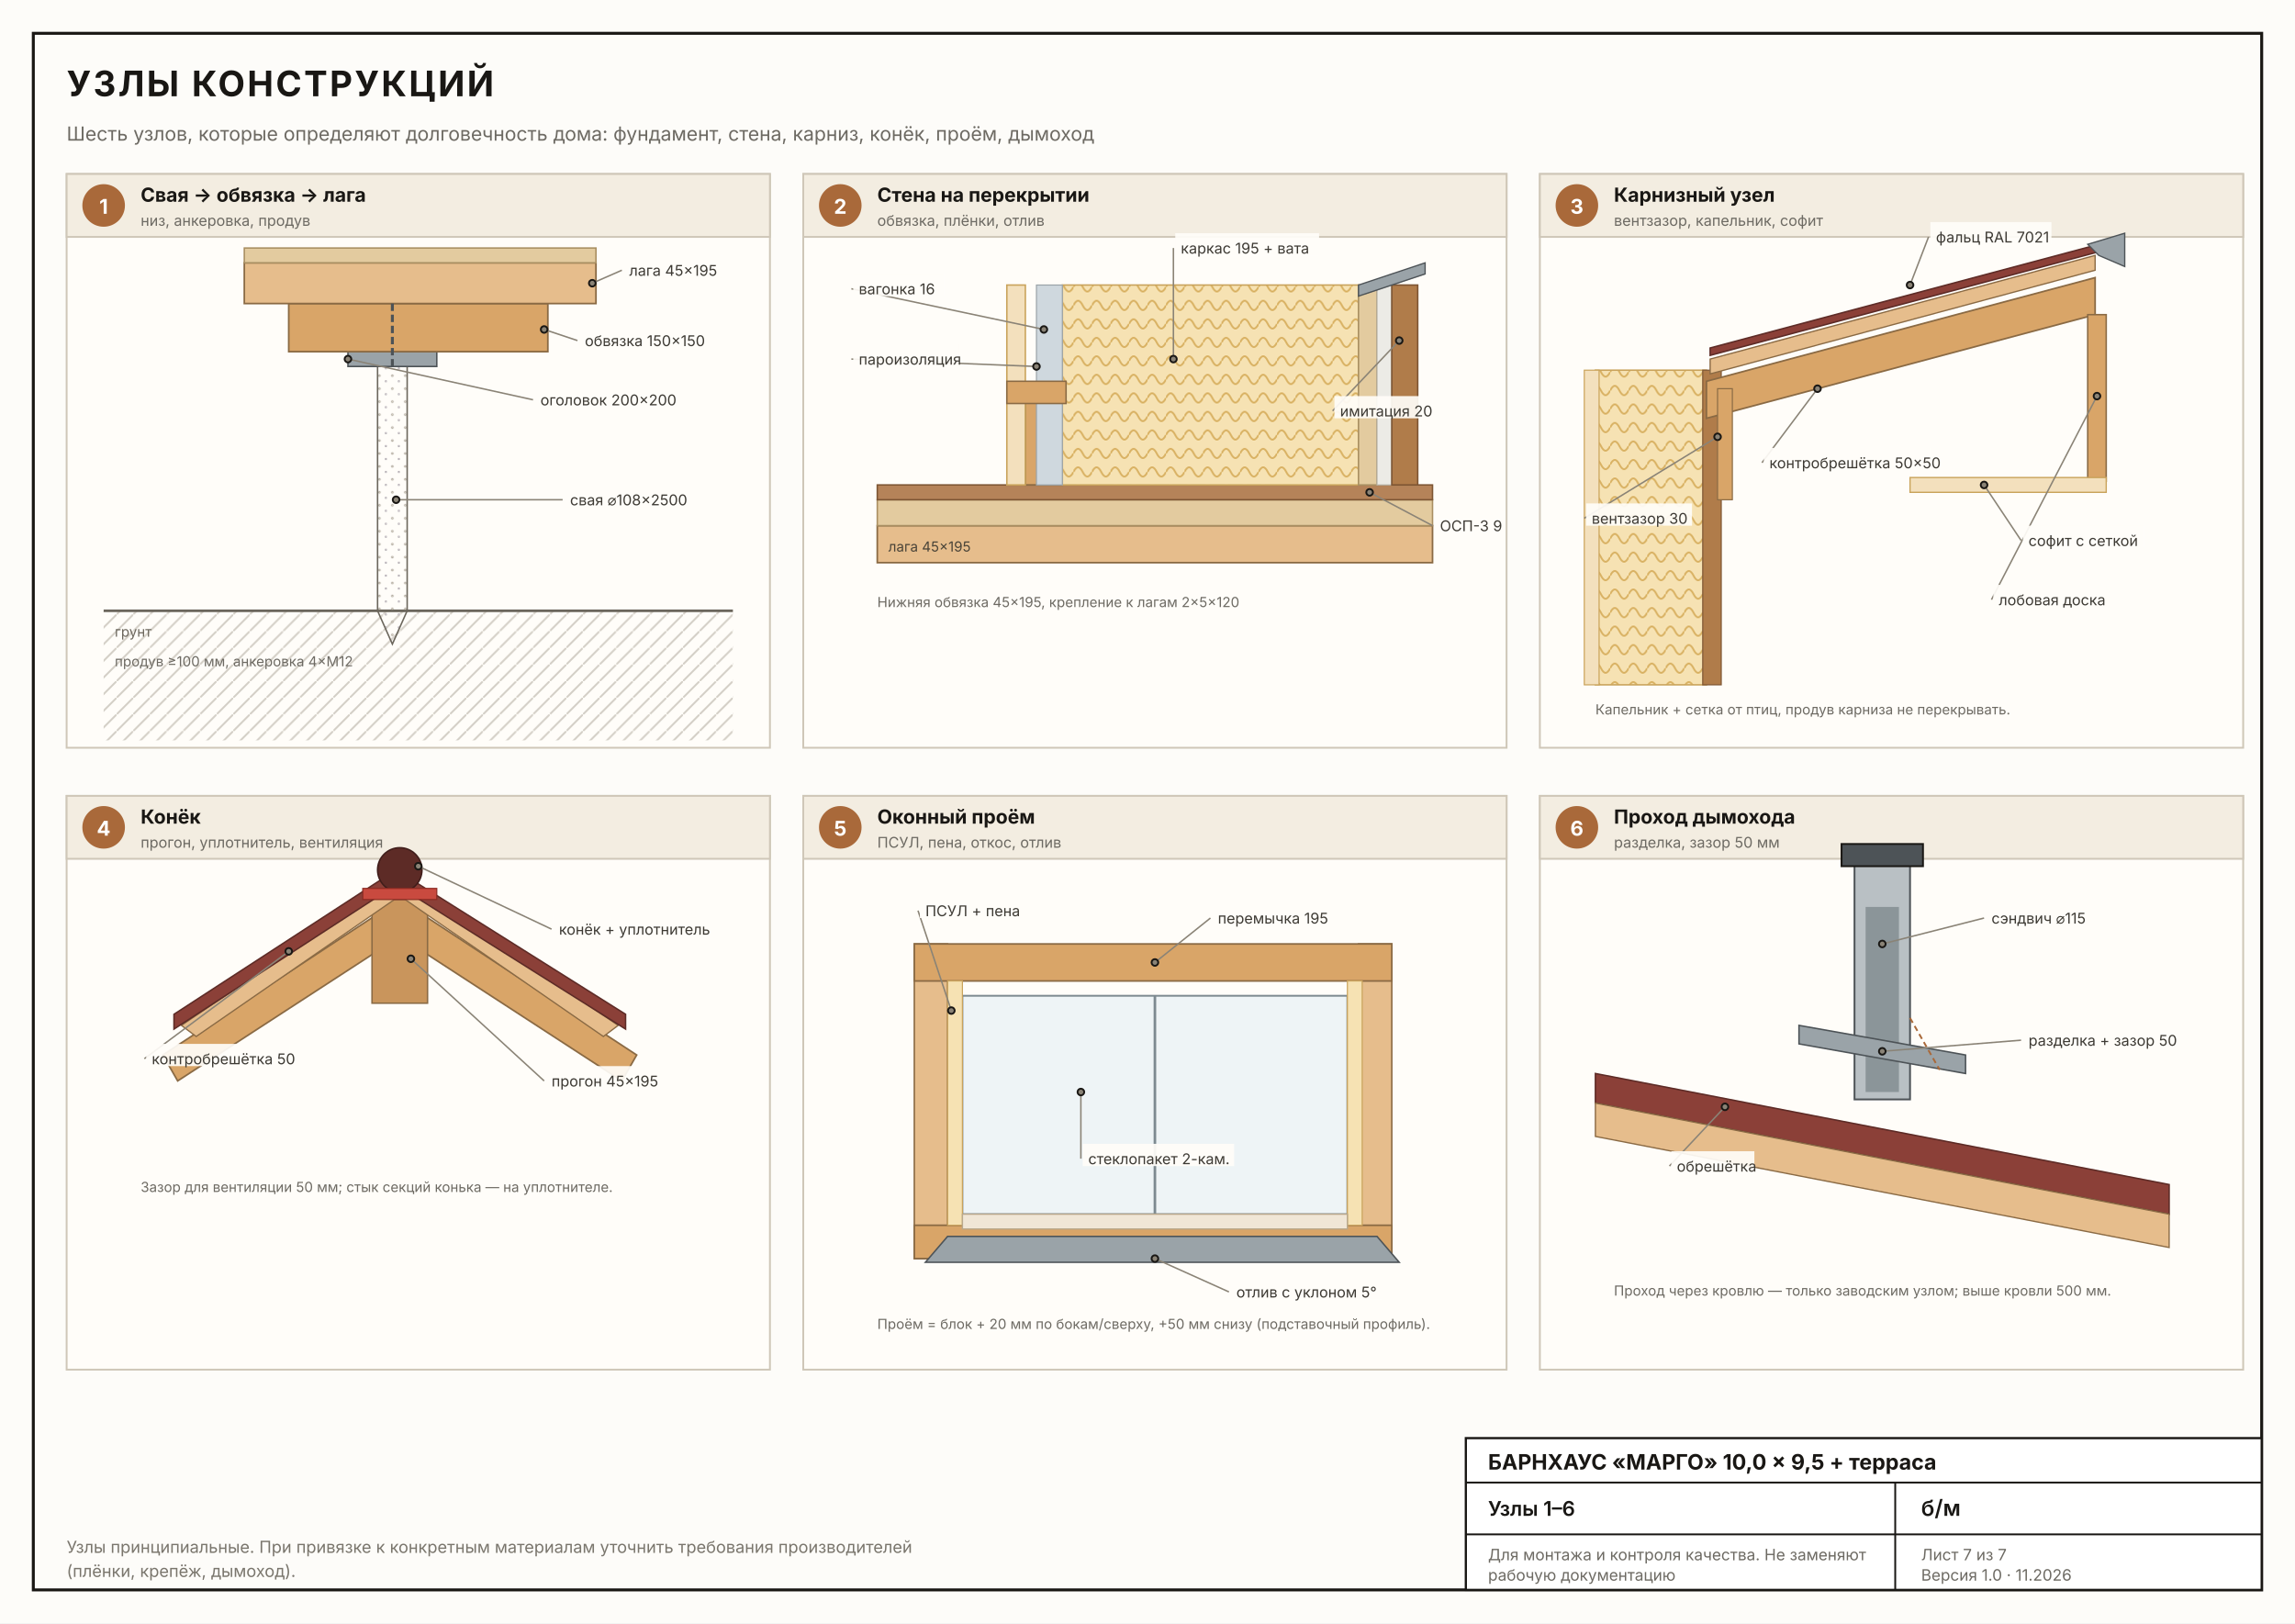
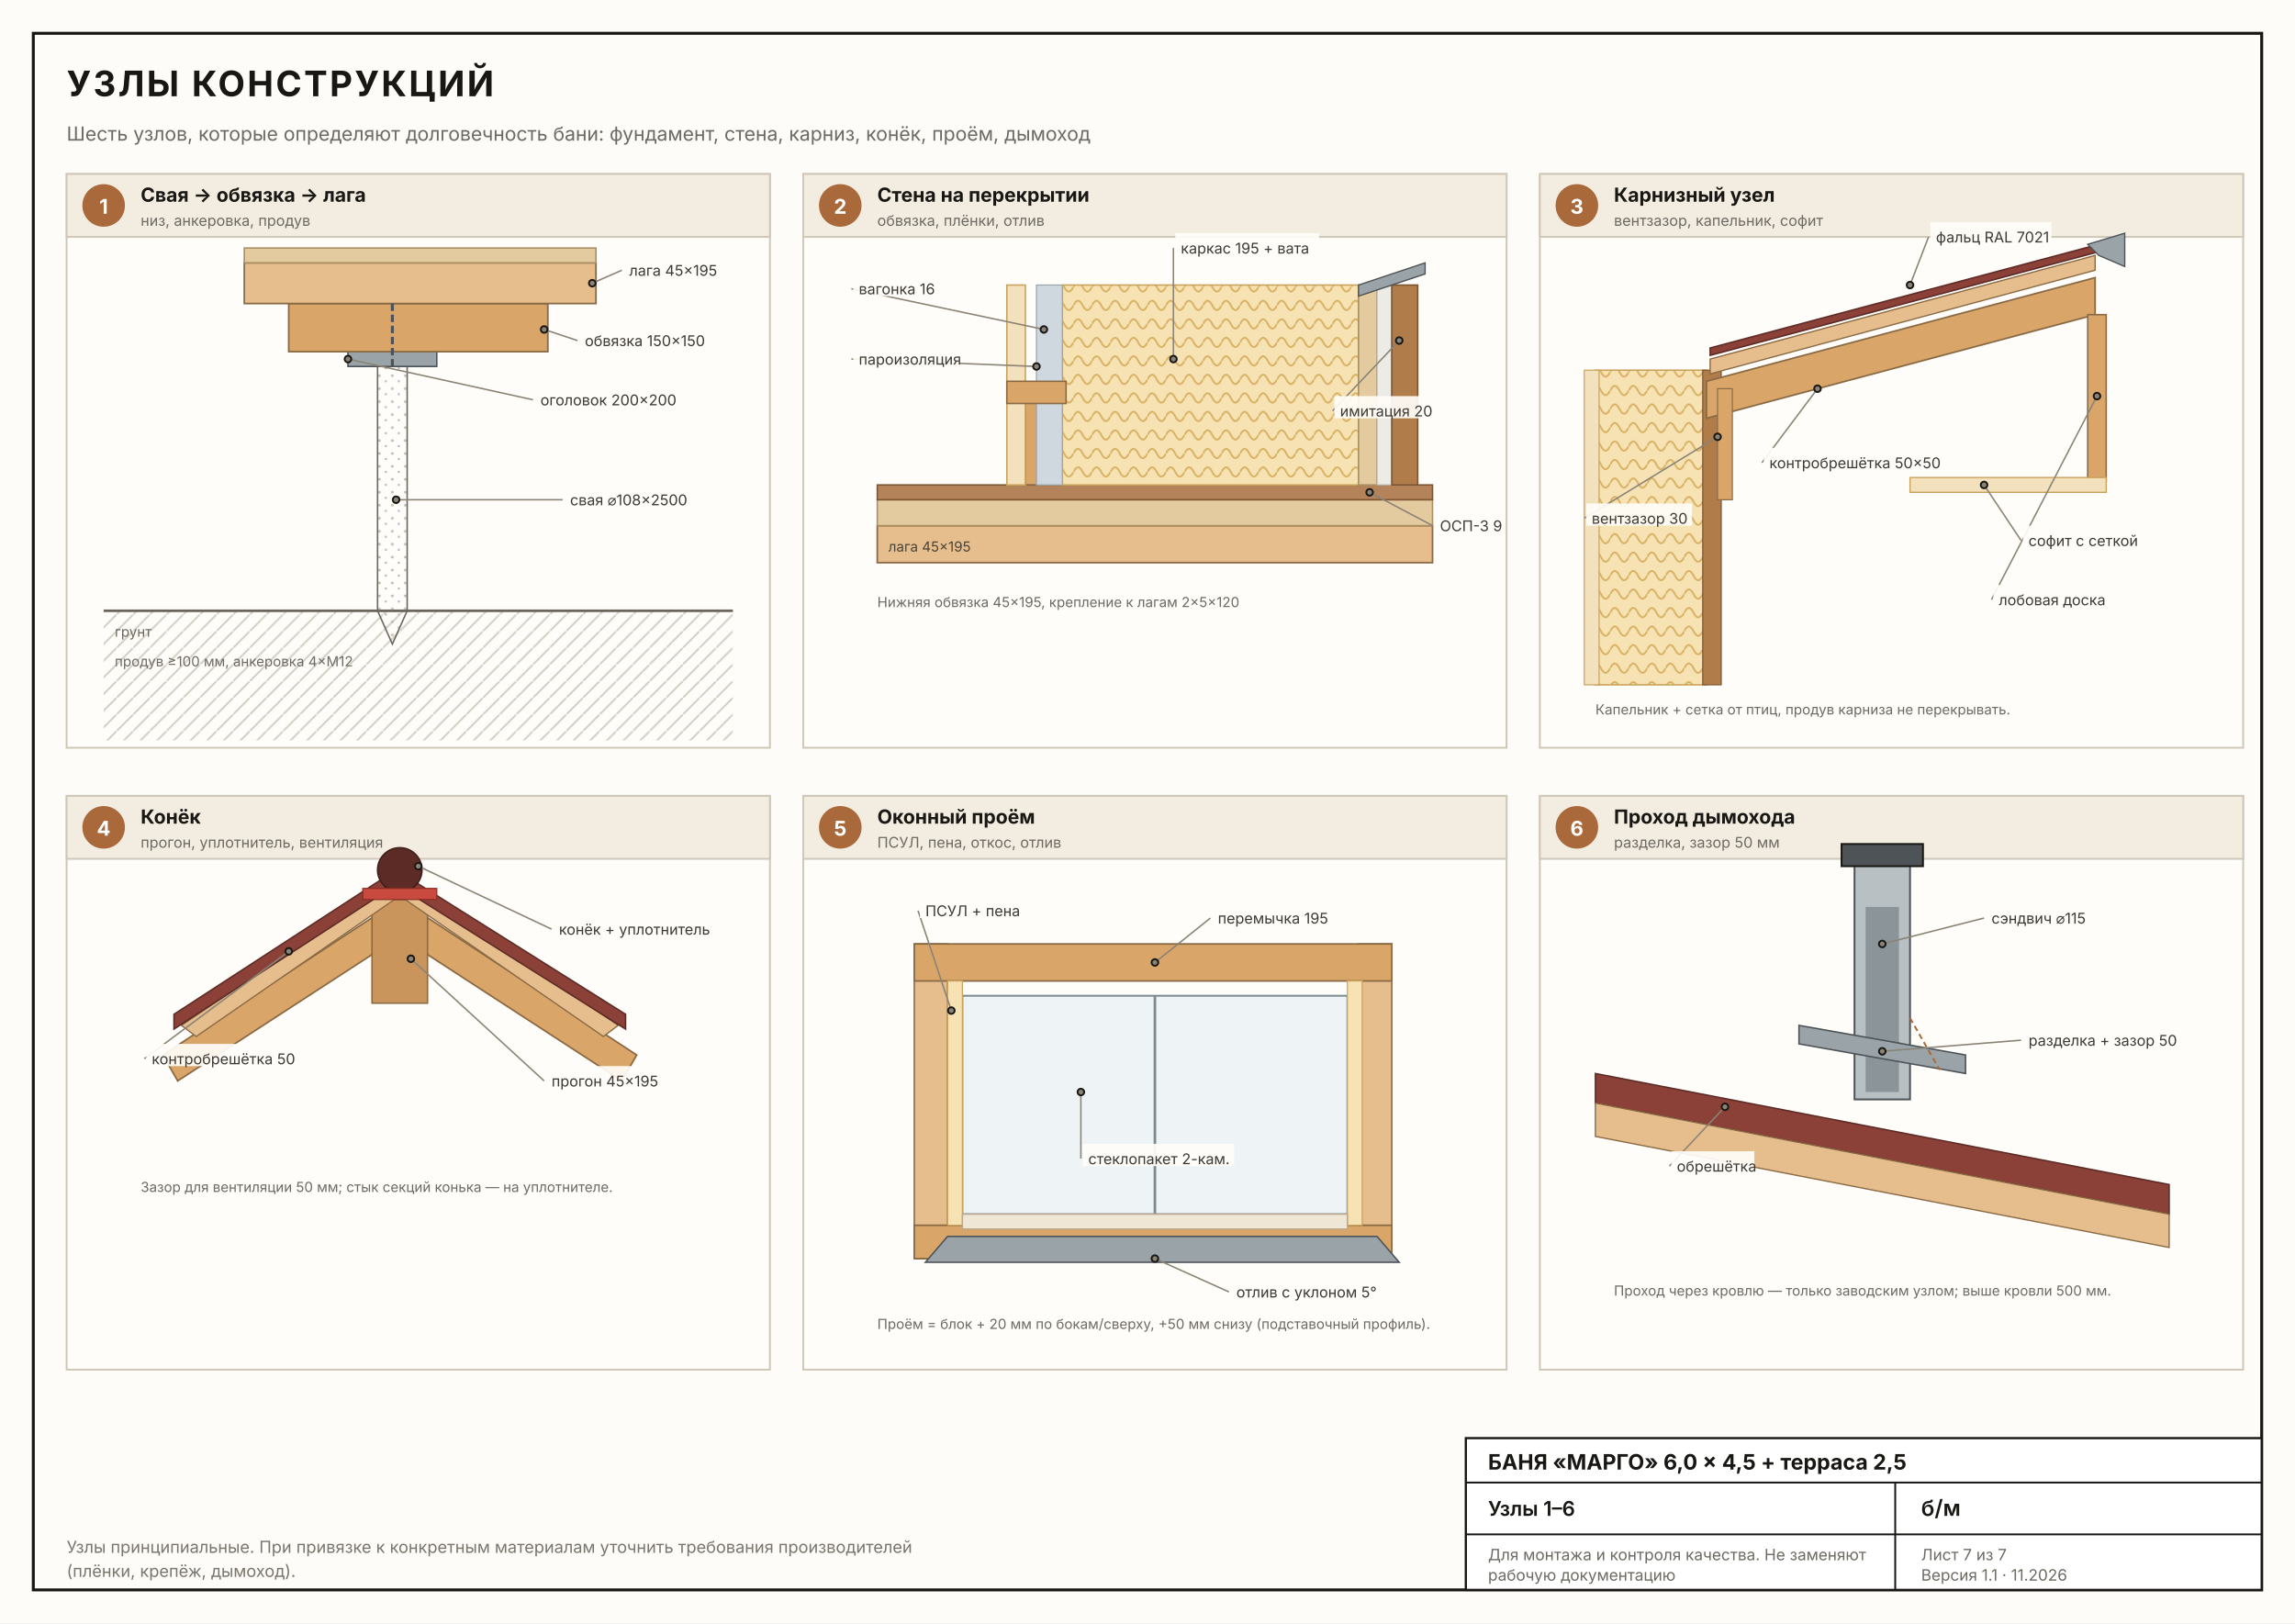
<svg xmlns="http://www.w3.org/2000/svg" viewBox="0 0 1240 877" width="1240" height="877">
  <defs>
    <pattern id="wood" width="8" height="8" patternUnits="userSpaceOnUse" patternTransform="rotate(45)">
      <line x1="0" y1="0" x2="0" y2="8" stroke="#c9a074" stroke-width="2" />
    </pattern>
    <pattern id="woodH" width="8" height="8" patternUnits="userSpaceOnUse">
      <line x1="0" y1="0" x2="0" y2="8" stroke="#c9a074" stroke-width="2" />
    </pattern>
    <pattern id="insul" width="10" height="10" patternUnits="userSpaceOnUse">
      <rect width="10" height="10" fill="#f6e2b3" />
      <path d="M0 5 Q 2.5 0 5 5 T 10 5" fill="none" stroke="#d9b264" stroke-width="1" />
    </pattern>
    <pattern id="soil" width="9" height="9" patternUnits="userSpaceOnUse">
      <line x1="0" y1="9" x2="9" y2="0" stroke="#b6b0a4" stroke-width="1" />
    </pattern>
    <pattern id="concrete" width="7" height="7" patternUnits="userSpaceOnUse">
      <circle cx="2" cy="2" r="0.7" fill="#b3ada2" />
      <circle cx="5.5" cy="5" r="0.6" fill="#b3adb2" />
    </pattern>
    <pattern id="tile" width="12" height="12" patternUnits="userSpaceOnUse">
      <rect width="12" height="12" fill="#f2f0ec" />
      <line x1="0" y1="0" x2="12" y2="0" stroke="#cfcac1" stroke-width="0.8" />
      <line x1="0" y1="0" x2="0" y2="12" stroke="#cfcac1" stroke-width="0.8" />
    </pattern>
  </defs>
  <rect width="1240" height="877" fill="#fdfcf9" />
  <rect x="18" y="18" width="1204" height="841" fill="none" stroke="#191714" stroke-width="1.6" />
  <text x="36" y="52" font-family="'Inter', 'Segoe UI', Arial, sans-serif" font-size="19" font-weight="700" fill="#191714" text-anchor="start" opacity="1" letter-spacing="1.2">УЗЛЫ КОНСТРУКЦИЙ</text>
-   <text x="36" y="76" font-family="'Inter', 'Segoe UI', Arial, sans-serif" font-size="10.5" font-weight="400" fill="#6d6a63" text-anchor="start" opacity="1" letter-spacing="0">Шесть узлов, которые определяют долговечность дома: фундамент, стена, карниз, конёк, проём, дымоход</text>
+   <text x="36" y="76" font-family="'Inter', 'Segoe UI', Arial, sans-serif" font-size="10.5" font-weight="400" fill="#6d6a63" text-anchor="start" opacity="1" letter-spacing="0">Шесть узлов, которые определяют долговечность бани: фундамент, стена, карниз, конёк, проём, дымоход</text>
  <g>
    <rect x="36" y="94" width="380" height="310" fill="#fffdf9" stroke="#cfc7b8" stroke-width="1" rx="0" opacity="1" />
    <rect x="36" y="94" width="380" height="34" fill="#f3ede1" stroke="#cfc7b8" stroke-width="1" rx="0" opacity="1" />
    <circle cx="56" cy="111" r="11" fill="#a9693a" stroke="#a9693a" stroke-width="1" />
    <text x="56" y="115.5" font-family="'Inter', 'Segoe UI', Arial, sans-serif" font-size="11" font-weight="700" fill="#fff" text-anchor="middle" opacity="1" letter-spacing="0">1</text>
    <text x="76" y="109" font-family="'Inter', 'Segoe UI', Arial, sans-serif" font-size="10.5" font-weight="700" fill="#191714" text-anchor="start" opacity="1" letter-spacing="0">Свая → обвязка → лага</text>
    <text x="76" y="122" font-family="'Inter', 'Segoe UI', Arial, sans-serif" font-size="8" font-weight="400" fill="#6d6a63" text-anchor="start" opacity="1" letter-spacing="0">низ, анкеровка, продув</text>
    <g transform="translate(0,26)">
      <rect x="56" y="304" width="340" height="70" fill="url(#soil)" stroke="none" stroke-width="1" rx="0" opacity="0.6" />
      <line x1="56" y1="304" x2="396" y2="304" stroke="#6b665c" stroke-width="1.4" stroke-linecap="butt" opacity="1" />
      <text x="62" y="318" font-family="'Inter', 'Segoe UI', Arial, sans-serif" font-size="7.5" font-weight="400" fill="#6b665c" text-anchor="start" opacity="1" letter-spacing="0">грунт</text>
      <rect x="204" y="172" width="16" height="132" fill="url(#concrete)" stroke="#6b665c" stroke-width="0.8" rx="0" opacity="1" />
      <polygon points="204,304 220,304 212,322" fill="url(#concrete)" stroke="#6b665c" stroke-width="0.8" opacity="1" />
      <rect x="188" y="164" width="48" height="8" fill="#9aa3a8" stroke="#4d5357" stroke-width="0.8" rx="0" opacity="1" />
      <rect x="156" y="138" width="140" height="26" fill="#d9a568" stroke="#8a6a44" stroke-width="0.9" rx="0" opacity="1" />
      <rect x="132" y="116" width="190" height="22" fill="#e6bd8c" stroke="#8a6a44" stroke-width="0.9" rx="0" opacity="1" />
      <rect x="132" y="108" width="190" height="8" fill="#e3cb9f" stroke="#a98f62" stroke-width="0.8" rx="0" opacity="1" />
      <line x1="212" y1="138" x2="212" y2="172" stroke="#4d5357" stroke-width="1.6" stroke-linecap="butt" stroke-dasharray="4 2" opacity="1" />
      <line x1="214" y1="244" x2="304" y2="244" stroke="#8a8376" stroke-width="0.8" stroke-linecap="butt" opacity="1" />
      <circle cx="214" cy="244" r="1.8" fill="#8a8376" stroke="#191714" stroke-width="1" />
      <rect x="305" y="236" width="65.4" height="12" fill="#fffdf9" stroke="none" stroke-width="0" rx="0" opacity="0.92" />
      <text x="308" y="247" font-family="'Inter', 'Segoe UI', Arial, sans-serif" font-size="8" font-weight="400" fill="#3d3a34" text-anchor="start" opacity="1" letter-spacing="0">свая ⌀108×2500</text>
      <line x1="188" y1="168" x2="288" y2="190" stroke="#8a8376" stroke-width="0.8" stroke-linecap="butt" opacity="1" />
      <circle cx="188" cy="168" r="1.8" fill="#8a8376" stroke="#191714" stroke-width="1" />
      <rect x="289" y="182" width="73.6" height="12" fill="#fffdf9" stroke="none" stroke-width="0" rx="0" opacity="0.92" />
      <text x="292" y="193" font-family="'Inter', 'Segoe UI', Arial, sans-serif" font-size="8" font-weight="400" fill="#3d3a34" text-anchor="start" opacity="1" letter-spacing="0">оголовок 200×200</text>
      <line x1="294" y1="152" x2="312" y2="158" stroke="#8a8376" stroke-width="0.8" stroke-linecap="butt" opacity="1" />
      <circle cx="294" cy="152" r="1.8" fill="#8a8376" stroke="#191714" stroke-width="1" />
      <rect x="313" y="150" width="69.5" height="12" fill="#fffdf9" stroke="none" stroke-width="0" rx="0" opacity="0.92" />
      <text x="316" y="161" font-family="'Inter', 'Segoe UI', Arial, sans-serif" font-size="8" font-weight="400" fill="#3d3a34" text-anchor="start" opacity="1" letter-spacing="0">обвязка 150×150</text>
      <line x1="320" y1="127" x2="336" y2="120" stroke="#8a8376" stroke-width="0.8" stroke-linecap="butt" opacity="1" />
      <circle cx="320" cy="127" r="1.8" fill="#8a8376" stroke="#191714" stroke-width="1" />
      <rect x="337" y="112" width="53.1" height="12" fill="#fffdf9" stroke="none" stroke-width="0" rx="0" opacity="0.92" />
      <text x="340" y="123" font-family="'Inter', 'Segoe UI', Arial, sans-serif" font-size="8" font-weight="400" fill="#3d3a34" text-anchor="start" opacity="1" letter-spacing="0">лага 45×195</text>
      <text x="62" y="334" font-family="'Inter', 'Segoe UI', Arial, sans-serif" font-size="7.5" font-weight="400" fill="#6d6a63" text-anchor="start" opacity="1" letter-spacing="0">продув ≥100 мм, анкеровка 4×М12</text>
    </g>
  </g>
  <g>
    <rect x="434" y="94" width="380" height="310" fill="#fffdf9" stroke="#cfc7b8" stroke-width="1" rx="0" opacity="1" />
    <rect x="434" y="94" width="380" height="34" fill="#f3ede1" stroke="#cfc7b8" stroke-width="1" rx="0" opacity="1" />
    <circle cx="454" cy="111" r="11" fill="#a9693a" stroke="#a9693a" stroke-width="1" />
    <text x="454" y="115.5" font-family="'Inter', 'Segoe UI', Arial, sans-serif" font-size="11" font-weight="700" fill="#fff" text-anchor="middle" opacity="1" letter-spacing="0">2</text>
    <text x="474" y="109" font-family="'Inter', 'Segoe UI', Arial, sans-serif" font-size="10.5" font-weight="700" fill="#191714" text-anchor="start" opacity="1" letter-spacing="0">Стена на перекрытии</text>
    <text x="474" y="122" font-family="'Inter', 'Segoe UI', Arial, sans-serif" font-size="8" font-weight="400" fill="#6d6a63" text-anchor="start" opacity="1" letter-spacing="0">обвязка, плёнки, отлив</text>
    <rect x="474" y="284" width="300" height="20" fill="#e6bd8c" stroke="#8a6a44" stroke-width="0.9" rx="0" opacity="1" />
    <text x="480" y="298" font-family="'Inter', 'Segoe UI', Arial, sans-serif" font-size="7.5" font-weight="400" fill="#4a4438" text-anchor="start" opacity="1" letter-spacing="0">лага 45×195</text>
    <rect x="474" y="270" width="300" height="14" fill="#e3cb9f" stroke="#a98f62" stroke-width="0.8" rx="0" opacity="1" />
    <rect x="474" y="262" width="300" height="8" fill="#b58359" stroke="#7d5533" stroke-width="0.8" rx="0" opacity="1" />
    <rect x="554" y="212" width="20" height="50" fill="#d9a568" stroke="#8a6a44" stroke-width="0.9" rx="0" opacity="1" />
    <rect x="574" y="154" width="160" height="108" fill="url(#insul)" stroke="#c9a35b" stroke-width="0.8" rx="0" opacity="1" />
    <rect x="734" y="154" width="10" height="108" fill="#e3cb9f" stroke="#a98f62" stroke-width="0.8" rx="0" opacity="1" />
    <rect x="744" y="154" width="8" height="108" fill="#ecebe6" stroke="#b9b2a5" stroke-width="0.6" rx="0" opacity="1" />
    <rect x="752" y="154" width="14" height="108" fill="#b07c4a" stroke="#7d5533" stroke-width="0.8" rx="0" opacity="1" />
    <rect x="560" y="154" width="14" height="108" fill="#cfd8de" stroke="#9aa3a8" stroke-width="0.6" rx="0" opacity="1" />
    <rect x="544" y="154" width="10" height="108" fill="#f3e0bd" stroke="#c9a35b" stroke-width="0.8" rx="0" opacity="1" />
    <rect x="544" y="206" width="32" height="12" fill="#d9a568" stroke="#8a6a44" stroke-width="0.8" rx="0" opacity="1" />
    <polygon points="734,154 770,142 770,148 734,160" fill="#9aa3a8" stroke="#4d5357" stroke-width="0.7" opacity="1" />
    <line x1="564" y1="178" x2="460" y2="156" stroke="#8a8376" stroke-width="0.8" stroke-linecap="butt" opacity="1" />
    <circle cx="564" cy="178" r="1.8" fill="#8a8376" stroke="#191714" stroke-width="1" />
    <rect x="461" y="148" width="49" height="12" fill="#fffdf9" stroke="none" stroke-width="0" rx="0" opacity="0.92" />
    <text x="464" y="159" font-family="'Inter', 'Segoe UI', Arial, sans-serif" font-size="8" font-weight="400" fill="#3d3a34" text-anchor="start" opacity="1" letter-spacing="0">вагонка 16</text>
    <line x1="560" y1="198" x2="460" y2="194" stroke="#8a8376" stroke-width="0.8" stroke-linecap="butt" opacity="1" />
    <circle cx="560" cy="198" r="1.8" fill="#8a8376" stroke="#191714" stroke-width="1" />
    <rect x="461" y="186" width="57.2" height="12" fill="#fffdf9" stroke="none" stroke-width="0" rx="0" opacity="0.92" />
    <text x="464" y="197" font-family="'Inter', 'Segoe UI', Arial, sans-serif" font-size="8" font-weight="400" fill="#3d3a34" text-anchor="start" opacity="1" letter-spacing="0">пароизоляция</text>
    <line x1="634" y1="194" x2="634" y2="134" stroke="#8a8376" stroke-width="0.8" stroke-linecap="butt" opacity="1" />
    <circle cx="634" cy="194" r="1.8" fill="#8a8376" stroke="#191714" stroke-width="1" />
    <rect x="635" y="126" width="77.7" height="12" fill="#fffdf9" stroke="none" stroke-width="0" rx="0" opacity="0.92" />
    <text x="638" y="137" font-family="'Inter', 'Segoe UI', Arial, sans-serif" font-size="8" font-weight="400" fill="#3d3a34" text-anchor="start" opacity="1" letter-spacing="0">каркас 195 + вата</text>
    <line x1="756" y1="184" x2="720" y2="222" stroke="#8a8376" stroke-width="0.8" stroke-linecap="butt" opacity="1" />
    <circle cx="756" cy="184" r="1.8" fill="#8a8376" stroke="#191714" stroke-width="1" />
    <rect x="721" y="214" width="53.1" height="12" fill="#fffdf9" stroke="none" stroke-width="0" rx="0" opacity="0.92" />
    <text x="724" y="225" font-family="'Inter', 'Segoe UI', Arial, sans-serif" font-size="8" font-weight="400" fill="#3d3a34" text-anchor="start" opacity="1" letter-spacing="0">имитация 20</text>
    <line x1="740" y1="266" x2="774" y2="284" stroke="#8a8376" stroke-width="0.8" stroke-linecap="butt" opacity="1" />
    <circle cx="740" cy="266" r="1.8" fill="#8a8376" stroke="#191714" stroke-width="1" />
    <rect x="775" y="276" width="36.7" height="12" fill="#fffdf9" stroke="none" stroke-width="0" rx="0" opacity="0.92" />
    <text x="778" y="287" font-family="'Inter', 'Segoe UI', Arial, sans-serif" font-size="8" font-weight="400" fill="#3d3a34" text-anchor="start" opacity="1" letter-spacing="0">ОСП-3 9</text>
    <text x="474" y="328" font-family="'Inter', 'Segoe UI', Arial, sans-serif" font-size="7.5" font-weight="400" fill="#6d6a63" text-anchor="start" opacity="1" letter-spacing="0">Нижняя обвязка 45×195, крепление к лагам 2×5×120</text>
  </g>
  <g>
    <rect x="832" y="94" width="380" height="310" fill="#fffdf9" stroke="#cfc7b8" stroke-width="1" rx="0" opacity="1" />
    <rect x="832" y="94" width="380" height="34" fill="#f3ede1" stroke="#cfc7b8" stroke-width="1" rx="0" opacity="1" />
    <circle cx="852" cy="111" r="11" fill="#a9693a" stroke="#a9693a" stroke-width="1" />
    <text x="852" y="115.5" font-family="'Inter', 'Segoe UI', Arial, sans-serif" font-size="11" font-weight="700" fill="#fff" text-anchor="middle" opacity="1" letter-spacing="0">3</text>
    <text x="872" y="109" font-family="'Inter', 'Segoe UI', Arial, sans-serif" font-size="10.5" font-weight="700" fill="#191714" text-anchor="start" opacity="1" letter-spacing="0">Карнизный узел</text>
    <text x="872" y="122" font-family="'Inter', 'Segoe UI', Arial, sans-serif" font-size="8" font-weight="400" fill="#6d6a63" text-anchor="start" opacity="1" letter-spacing="0">вентзазор, капельник, софит</text>
    <g transform="translate(0,16)">
      <rect x="862" y="184" width="60" height="170" fill="url(#insul)" stroke="#c9a35b" stroke-width="0.8" rx="0" opacity="1" />
      <rect x="856" y="184" width="8" height="170" fill="#f3e0bd" stroke="#c9a35b" stroke-width="0.6" rx="0" opacity="1" />
      <rect x="920" y="184" width="10" height="170" fill="#b07c4a" stroke="#7d5533" stroke-width="0.6" rx="0" opacity="1" />
      <polygon points="922,190 1132,134 1132,154 922,210" fill="#d9a568" stroke="#8a6a44" stroke-width="0.9" opacity="1" />
      <polygon points="924,178 1132,122 1132,130 924,186" fill="#e6bd8c" stroke="#8a6a44" stroke-width="0.7" opacity="1" />
      <polygon points="924,172 1134,116 1134,120 924,176" fill="#8b4038" stroke="#5d2b26" stroke-width="0.8" opacity="1" />
      <polygon points="1128,116 1148,110 1148,128 1134,122" fill="#9aa3a8" stroke="#4d5357" stroke-width="0.7" opacity="1" />
      <rect x="1128" y="154" width="10" height="90" fill="#d9a568" stroke="#8a6a44" stroke-width="0.8" rx="0" opacity="1" />
      <rect x="1032" y="242" width="106" height="8" fill="#f3e0bd" stroke="#c9a35b" stroke-width="0.7" rx="0" opacity="1" />
      <rect x="928" y="194" width="8" height="60" fill="#d9a568" stroke="#8a6a44" stroke-width="0.6" rx="0" opacity="1" />
      <line x1="1032" y1="138" x2="1042" y2="112" stroke="#8a8376" stroke-width="0.8" stroke-linecap="butt" opacity="1" />
      <circle cx="1032" cy="138" r="1.8" fill="#8a8376" stroke="#191714" stroke-width="1" />
      <rect x="1043" y="104" width="65.4" height="12" fill="#fffdf9" stroke="none" stroke-width="0" rx="0" opacity="0.92" />
      <text x="1046" y="115" font-family="'Inter', 'Segoe UI', Arial, sans-serif" font-size="8" font-weight="400" fill="#3d3a34" text-anchor="start" opacity="1" letter-spacing="0">фальц RAL 7021</text>
      <line x1="982" y1="194" x2="952" y2="234" stroke="#8a8376" stroke-width="0.8" stroke-linecap="butt" opacity="1" />
      <circle cx="982" cy="194" r="1.8" fill="#8a8376" stroke="#191714" stroke-width="1" />
      <rect x="953" y="226" width="90" height="12" fill="#fffdf9" stroke="none" stroke-width="0" rx="0" opacity="0.92" />
      <text x="956" y="237" font-family="'Inter', 'Segoe UI', Arial, sans-serif" font-size="8" font-weight="400" fill="#3d3a34" text-anchor="start" opacity="1" letter-spacing="0">контробрешётка 50×50</text>
      <line x1="928" y1="220" x2="856" y2="264" stroke="#8a8376" stroke-width="0.8" stroke-linecap="butt" opacity="1" />
      <circle cx="928" cy="220" r="1.8" fill="#8a8376" stroke="#191714" stroke-width="1" />
      <rect x="857" y="256" width="57.2" height="12" fill="#fffdf9" stroke="none" stroke-width="0" rx="0" opacity="0.92" />
      <text x="860" y="267" font-family="'Inter', 'Segoe UI', Arial, sans-serif" font-size="8" font-weight="400" fill="#3d3a34" text-anchor="start" opacity="1" letter-spacing="0">вентзазор 30</text>
      <line x1="1133" y1="198" x2="1076" y2="308" stroke="#8a8376" stroke-width="0.8" stroke-linecap="butt" opacity="1" />
      <circle cx="1133" cy="198" r="1.8" fill="#8a8376" stroke="#191714" stroke-width="1" />
      <rect x="1077" y="300" width="61.3" height="12" fill="#fffdf9" stroke="none" stroke-width="0" rx="0" opacity="0.92" />
      <text x="1080" y="311" font-family="'Inter', 'Segoe UI', Arial, sans-serif" font-size="8" font-weight="400" fill="#3d3a34" text-anchor="start" opacity="1" letter-spacing="0">лобовая доска</text>
      <line x1="1072" y1="246" x2="1092" y2="276" stroke="#8a8376" stroke-width="0.8" stroke-linecap="butt" opacity="1" />
      <circle cx="1072" cy="246" r="1.8" fill="#8a8376" stroke="#191714" stroke-width="1" />
      <rect x="1093" y="268" width="65.4" height="12" fill="#fffdf9" stroke="none" stroke-width="0" rx="0" opacity="0.92" />
      <text x="1096" y="279" font-family="'Inter', 'Segoe UI', Arial, sans-serif" font-size="8" font-weight="400" fill="#3d3a34" text-anchor="start" opacity="1" letter-spacing="0">софит с сеткой</text>
      <text x="862" y="370" font-family="'Inter', 'Segoe UI', Arial, sans-serif" font-size="7.5" font-weight="400" fill="#6d6a63" text-anchor="start" opacity="1" letter-spacing="0">Капельник + сетка от птиц, продув карниза не перекрывать.</text>
    </g>
  </g>
  <g>
    <rect x="36" y="430" width="380" height="310" fill="#fffdf9" stroke="#cfc7b8" stroke-width="1" rx="0" opacity="1" />
    <rect x="36" y="430" width="380" height="34" fill="#f3ede1" stroke="#cfc7b8" stroke-width="1" rx="0" opacity="1" />
    <circle cx="56" cy="447" r="11" fill="#a9693a" stroke="#a9693a" stroke-width="1" />
    <text x="56" y="451.5" font-family="'Inter', 'Segoe UI', Arial, sans-serif" font-size="11" font-weight="700" fill="#fff" text-anchor="middle" opacity="1" letter-spacing="0">4</text>
    <text x="76" y="445" font-family="'Inter', 'Segoe UI', Arial, sans-serif" font-size="10.5" font-weight="700" fill="#191714" text-anchor="start" opacity="1" letter-spacing="0">Конёк</text>
    <text x="76" y="458" font-family="'Inter', 'Segoe UI', Arial, sans-serif" font-size="8" font-weight="400" fill="#6d6a63" text-anchor="start" opacity="1" letter-spacing="0">прогон, уплотнитель, вентиляция</text>
    <g transform="translate(0,14)">
      <polygon points="216,492 96,570 88,556 216,472" fill="#d9a568" stroke="#8a6a44" stroke-width="0.9" opacity="1" />
      <polygon points="216,492 336,570 344,556 216,472" fill="#d9a568" stroke="#8a6a44" stroke-width="0.9" opacity="1" />
      <rect x="201" y="472" width="30" height="56" fill="#c9955c" stroke="#8a6a44" stroke-width="0.8" rx="0" opacity="1" />
      <polygon points="106,546 216,470 216,460 98,540" fill="#e6bd8c" stroke="#8a6a44" stroke-width="0.7" opacity="1" />
      <polygon points="326,546 216,470 216,460 334,540" fill="#e6bd8c" stroke="#8a6a44" stroke-width="0.7" opacity="1" />
      <polygon points="94,534 214,456 338,534 338,542 214,464 94,542" fill="#8b4038" stroke="#5d2b26" stroke-width="0.8" opacity="1" />
      <circle cx="216" cy="456" r="12" fill="#5d2b26" stroke="#3f1d1a" stroke-width="0.8" />
      <rect x="196" y="466" width="40" height="6" fill="#c94a3f" stroke="#8a2a22" stroke-width="0.6" rx="0" opacity="1" />
      <line x1="226" y1="454" x2="298" y2="488" stroke="#8a8376" stroke-width="0.8" stroke-linecap="butt" opacity="1" />
      <circle cx="226" cy="454" r="1.8" fill="#8a8376" stroke="#191714" stroke-width="1" />
      <rect x="299" y="480" width="85.9" height="12" fill="#fffdf9" stroke="none" stroke-width="0" rx="0" opacity="0.92" />
      <text x="302" y="491" font-family="'Inter', 'Segoe UI', Arial, sans-serif" font-size="8" font-weight="400" fill="#3d3a34" text-anchor="start" opacity="1" letter-spacing="0">конёк + уплотнитель</text>
      <line x1="222" y1="504" x2="294" y2="570" stroke="#8a8376" stroke-width="0.8" stroke-linecap="butt" opacity="1" />
      <circle cx="222" cy="504" r="1.8" fill="#8a8376" stroke="#191714" stroke-width="1" />
      <rect x="295" y="562" width="61.3" height="12" fill="#fffdf9" stroke="none" stroke-width="0" rx="0" opacity="0.92" />
      <text x="298" y="573" font-family="'Inter', 'Segoe UI', Arial, sans-serif" font-size="8" font-weight="400" fill="#3d3a34" text-anchor="start" opacity="1" letter-spacing="0">прогон 45×195</text>
      <line x1="156" y1="500" x2="78" y2="558" stroke="#8a8376" stroke-width="0.8" stroke-linecap="butt" opacity="1" />
      <circle cx="156" cy="500" r="1.8" fill="#8a8376" stroke="#191714" stroke-width="1" />
      <rect x="79" y="550" width="77.7" height="12" fill="#fffdf9" stroke="none" stroke-width="0" rx="0" opacity="0.92" />
      <text x="82" y="561" font-family="'Inter', 'Segoe UI', Arial, sans-serif" font-size="8" font-weight="400" fill="#3d3a34" text-anchor="start" opacity="1" letter-spacing="0">контробрешётка 50</text>
      <text x="76" y="630" font-family="'Inter', 'Segoe UI', Arial, sans-serif" font-size="7.5" font-weight="400" fill="#6d6a63" text-anchor="start" opacity="1" letter-spacing="0">Зазор для вентиляции 50 мм; стык секций конька — на уплотнителе.</text>
    </g>
  </g>
  <g>
    <rect x="434" y="430" width="380" height="310" fill="#fffdf9" stroke="#cfc7b8" stroke-width="1" rx="0" opacity="1" />
    <rect x="434" y="430" width="380" height="34" fill="#f3ede1" stroke="#cfc7b8" stroke-width="1" rx="0" opacity="1" />
    <circle cx="454" cy="447" r="11" fill="#a9693a" stroke="#a9693a" stroke-width="1" />
    <text x="454" y="451.5" font-family="'Inter', 'Segoe UI', Arial, sans-serif" font-size="11" font-weight="700" fill="#fff" text-anchor="middle" opacity="1" letter-spacing="0">5</text>
    <text x="474" y="445" font-family="'Inter', 'Segoe UI', Arial, sans-serif" font-size="10.5" font-weight="700" fill="#191714" text-anchor="start" opacity="1" letter-spacing="0">Оконный проём</text>
    <text x="474" y="458" font-family="'Inter', 'Segoe UI', Arial, sans-serif" font-size="8" font-weight="400" fill="#6d6a63" text-anchor="start" opacity="1" letter-spacing="0">ПСУЛ, пена, откос, отлив</text>
    <rect x="494" y="510" width="18" height="170" fill="#e6bd8c" stroke="#8a6a44" stroke-width="0.8" rx="0" opacity="1" />
    <rect x="734" y="510" width="18" height="170" fill="#e6bd8c" stroke="#8a6a44" stroke-width="0.8" rx="0" opacity="1" />
    <rect x="494" y="510" width="258" height="20" fill="#d9a568" stroke="#8a6a44" stroke-width="0.9" rx="0" opacity="1" />
    <rect x="494" y="662" width="258" height="18" fill="#d9a568" stroke="#8a6a44" stroke-width="0.9" rx="0" opacity="1" />
    <rect x="520" y="538" width="208" height="118" fill="#eef4f6" stroke="#7d8a90" stroke-width="1" rx="0" opacity="1" />
    <line x1="624" y1="538" x2="624" y2="656" stroke="#7d8a90" stroke-width="1.4" stroke-linecap="butt" opacity="1" />
    <rect x="512" y="530" width="8" height="132" fill="#f6e2b3" stroke="#c9a35b" stroke-width="0.6" rx="0" opacity="1" />
    <rect x="728" y="530" width="8" height="132" fill="#f6e2b3" stroke="#c9a35b" stroke-width="0.6" rx="0" opacity="1" />
    <polygon points="512,668 744,668 756,682 500,682" fill="#9aa3a8" stroke="#4d5357" stroke-width="0.8" opacity="1" />
    <rect x="520" y="656" width="208" height="8" fill="#f0e6d6" stroke="#b9a88c" stroke-width="0.7" rx="0" opacity="1" />
    <line x1="514" y1="546" x2="496" y2="492" stroke="#8a8376" stroke-width="0.8" stroke-linecap="butt" opacity="1" />
    <circle cx="514" cy="546" r="1.8" fill="#8a8376" stroke="#191714" stroke-width="1" />
    <rect x="497" y="484" width="53.1" height="12" fill="#fffdf9" stroke="none" stroke-width="0" rx="0" opacity="0.92" />
    <text x="500" y="495" font-family="'Inter', 'Segoe UI', Arial, sans-serif" font-size="8" font-weight="400" fill="#3d3a34" text-anchor="start" opacity="1" letter-spacing="0">ПСУЛ + пена</text>
    <line x1="624" y1="520" x2="654" y2="496" stroke="#8a8376" stroke-width="0.8" stroke-linecap="butt" opacity="1" />
    <circle cx="624" cy="520" r="1.8" fill="#8a8376" stroke="#191714" stroke-width="1" />
    <rect x="655" y="488" width="61.3" height="12" fill="#fffdf9" stroke="none" stroke-width="0" rx="0" opacity="0.92" />
    <text x="658" y="499" font-family="'Inter', 'Segoe UI', Arial, sans-serif" font-size="8" font-weight="400" fill="#3d3a34" text-anchor="start" opacity="1" letter-spacing="0">перемычка 195</text>
    <line x1="584" y1="590" x2="584" y2="626" stroke="#8a8376" stroke-width="0.8" stroke-linecap="butt" opacity="1" />
    <circle cx="584" cy="590" r="1.8" fill="#8a8376" stroke="#191714" stroke-width="1" />
    <rect x="585" y="618" width="81.8" height="12" fill="#fffdf9" stroke="none" stroke-width="0" rx="0" opacity="0.92" />
    <text x="588" y="629" font-family="'Inter', 'Segoe UI', Arial, sans-serif" font-size="8" font-weight="400" fill="#3d3a34" text-anchor="start" opacity="1" letter-spacing="0">стеклопакет 2-кам.</text>
    <line x1="624" y1="680" x2="664" y2="698" stroke="#8a8376" stroke-width="0.8" stroke-linecap="butt" opacity="1" />
    <circle cx="624" cy="680" r="1.8" fill="#8a8376" stroke="#191714" stroke-width="1" />
    <rect x="665" y="690" width="81.8" height="12" fill="#fffdf9" stroke="none" stroke-width="0" rx="0" opacity="0.92" />
    <text x="668" y="701" font-family="'Inter', 'Segoe UI', Arial, sans-serif" font-size="8" font-weight="400" fill="#3d3a34" text-anchor="start" opacity="1" letter-spacing="0">отлив с уклоном 5°</text>
    <text x="474" y="718" font-family="'Inter', 'Segoe UI', Arial, sans-serif" font-size="7.5" font-weight="400" fill="#6d6a63" text-anchor="start" opacity="1" letter-spacing="0">Проём = блок + 20 мм по бокам/сверху, +50 мм снизу (подставочный профиль).</text>
  </g>
  <g>
    <rect x="832" y="430" width="380" height="310" fill="#fffdf9" stroke="#cfc7b8" stroke-width="1" rx="0" opacity="1" />
    <rect x="832" y="430" width="380" height="34" fill="#f3ede1" stroke="#cfc7b8" stroke-width="1" rx="0" opacity="1" />
    <circle cx="852" cy="447" r="11" fill="#a9693a" stroke="#a9693a" stroke-width="1" />
    <text x="852" y="451.5" font-family="'Inter', 'Segoe UI', Arial, sans-serif" font-size="11" font-weight="700" fill="#fff" text-anchor="middle" opacity="1" letter-spacing="0">6</text>
    <text x="872" y="445" font-family="'Inter', 'Segoe UI', Arial, sans-serif" font-size="10.5" font-weight="700" fill="#191714" text-anchor="start" opacity="1" letter-spacing="0">Проход дымохода</text>
    <text x="872" y="458" font-family="'Inter', 'Segoe UI', Arial, sans-serif" font-size="8" font-weight="400" fill="#6d6a63" text-anchor="start" opacity="1" letter-spacing="0">разделка, зазор 50 мм</text>
    <polygon points="862,580 1172,640 1172,656 862,596" fill="#8b4038" stroke="#5d2b26" stroke-width="0.8" opacity="1" />
    <polygon points="862,596 1172,656 1172,674 862,614" fill="#e6bd8c" stroke="#8a6a44" stroke-width="0.7" opacity="1" />
    <rect x="1002" y="464" width="30" height="130" fill="#b9c0c4" stroke="#4d5357" stroke-width="1" rx="0" opacity="1" />
    <rect x="995" y="456" width="44" height="12" fill="#4d5357" stroke="#191714" stroke-width="1" rx="0" opacity="1" />
    <rect x="1008" y="490" width="18" height="100" fill="#8b9599" stroke="none" stroke-width="1" rx="0" opacity="1" />
    <polygon points="972,554 1062,570 1062,580 972,564" fill="#9aa3a8" stroke="#4d5357" stroke-width="0.8" opacity="1" />
    <line x1="1032" y1="550" x2="1048" y2="578" stroke="#a9693a" stroke-width="1" stroke-linecap="butt" stroke-dasharray="3 2" opacity="1" />
    <line x1="1017" y1="510" x2="1072" y2="496" stroke="#8a8376" stroke-width="0.8" stroke-linecap="butt" opacity="1" />
    <circle cx="1017" cy="510" r="1.8" fill="#8a8376" stroke="#191714" stroke-width="1" />
    <rect x="1073" y="488" width="57.2" height="12" fill="#fffdf9" stroke="none" stroke-width="0" rx="0" opacity="0.92" />
    <text x="1076" y="499" font-family="'Inter', 'Segoe UI', Arial, sans-serif" font-size="8" font-weight="400" fill="#3d3a34" text-anchor="start" opacity="1" letter-spacing="0">сэндвич ⌀115</text>
    <line x1="1017" y1="568" x2="1092" y2="562" stroke="#8a8376" stroke-width="0.8" stroke-linecap="butt" opacity="1" />
    <circle cx="1017" cy="568" r="1.8" fill="#8a8376" stroke="#191714" stroke-width="1" />
    <rect x="1093" y="554" width="85.9" height="12" fill="#fffdf9" stroke="none" stroke-width="0" rx="0" opacity="0.92" />
    <text x="1096" y="565" font-family="'Inter', 'Segoe UI', Arial, sans-serif" font-size="8" font-weight="400" fill="#3d3a34" text-anchor="start" opacity="1" letter-spacing="0">разделка + зазор 50</text>
    <line x1="932" y1="598" x2="902" y2="630" stroke="#8a8376" stroke-width="0.8" stroke-linecap="butt" opacity="1" />
    <circle cx="932" cy="598" r="1.8" fill="#8a8376" stroke="#191714" stroke-width="1" />
    <rect x="903" y="622" width="44.9" height="12" fill="#fffdf9" stroke="none" stroke-width="0" rx="0" opacity="0.92" />
    <text x="906" y="633" font-family="'Inter', 'Segoe UI', Arial, sans-serif" font-size="8" font-weight="400" fill="#3d3a34" text-anchor="start" opacity="1" letter-spacing="0">обрешётка</text>
    <text x="872" y="700" font-family="'Inter', 'Segoe UI', Arial, sans-serif" font-size="7.5" font-weight="400" fill="#6d6a63" text-anchor="start" opacity="1" letter-spacing="0">Проход через кровлю — только заводским узлом; выше кровли 500 мм.</text>
  </g>
  <text x="36" y="839" font-family="'Inter', 'Segoe UI', Arial, sans-serif" font-size="9" font-weight="400" fill="#7a766d" text-anchor="start" opacity="1" letter-spacing="0">Узлы принципиальные. При привязке к конкретным материалам уточнить требования производителей</text>
  <text x="36" y="852" font-family="'Inter', 'Segoe UI', Arial, sans-serif" font-size="9" font-weight="400" fill="#7a766d" text-anchor="start" opacity="1" letter-spacing="0">(плёнки, крепёж, дымоход).</text>
  <rect x="792" y="777" width="430" height="82" fill="#fff" stroke="#191714" stroke-width="1.2" />
  <line x1="792" y1="801" x2="1222" y2="801" stroke="#191714" stroke-width="1" stroke-linecap="butt" opacity="1" />
  <line x1="1024" y1="801" x2="1024" y2="859" stroke="#191714" stroke-width="1" stroke-linecap="butt" opacity="1" />
  <line x1="792" y1="829" x2="1222" y2="829" stroke="#191714" stroke-width="1" stroke-linecap="butt" opacity="1" />
-   <text x="804" y="794" font-family="'Inter', 'Segoe UI', Arial, sans-serif" font-size="11.5" font-weight="700" fill="#191714" text-anchor="start" opacity="1" letter-spacing="0">БАРНХАУС «МАРГО» 10,0 × 9,5 + терраса</text>
+   <text x="804" y="794" font-family="'Inter', 'Segoe UI', Arial, sans-serif" font-size="11.5" font-weight="700" fill="#191714" text-anchor="start" opacity="1" letter-spacing="0">БАНЯ «МАРГО» 6,0 × 4,5 + терраса 2,5</text>
  <text x="804" y="819" font-family="'Inter', 'Segoe UI', Arial, sans-serif" font-size="11" font-weight="600" fill="#191714" text-anchor="start" opacity="1" letter-spacing="0">Узлы 1–6</text>
  <text x="804" y="843" font-family="'Inter', 'Segoe UI', Arial, sans-serif" font-size="8.5" font-weight="400" fill="#6d6a63" text-anchor="start" opacity="1" letter-spacing="0">Для монтажа и контроля качества. Не заменяют</text>
  <text x="804" y="854" font-family="'Inter', 'Segoe UI', Arial, sans-serif" font-size="8.5" font-weight="400" fill="#6d6a63" text-anchor="start" opacity="1" letter-spacing="0">рабочую документацию</text>
  <text x="1038" y="819" font-family="'Inter', 'Segoe UI', Arial, sans-serif" font-size="12" font-weight="600" fill="#191714" text-anchor="start" opacity="1" letter-spacing="0">б/м</text>
  <text x="1038" y="843" font-family="'Inter', 'Segoe UI', Arial, sans-serif" font-size="8.5" font-weight="400" fill="#6d6a63" text-anchor="start" opacity="1" letter-spacing="0">Лист 7 из 7</text>
-   <text x="1038" y="854" font-family="'Inter', 'Segoe UI', Arial, sans-serif" font-size="8.5" font-weight="400" fill="#6d6a63" text-anchor="start" opacity="1" letter-spacing="0">Версия 1.0 · 11.2026</text>
+   <text x="1038" y="854" font-family="'Inter', 'Segoe UI', Arial, sans-serif" font-size="8.5" font-weight="400" fill="#6d6a63" text-anchor="start" opacity="1" letter-spacing="0">Версия 1.1 · 11.2026</text>
</svg>
